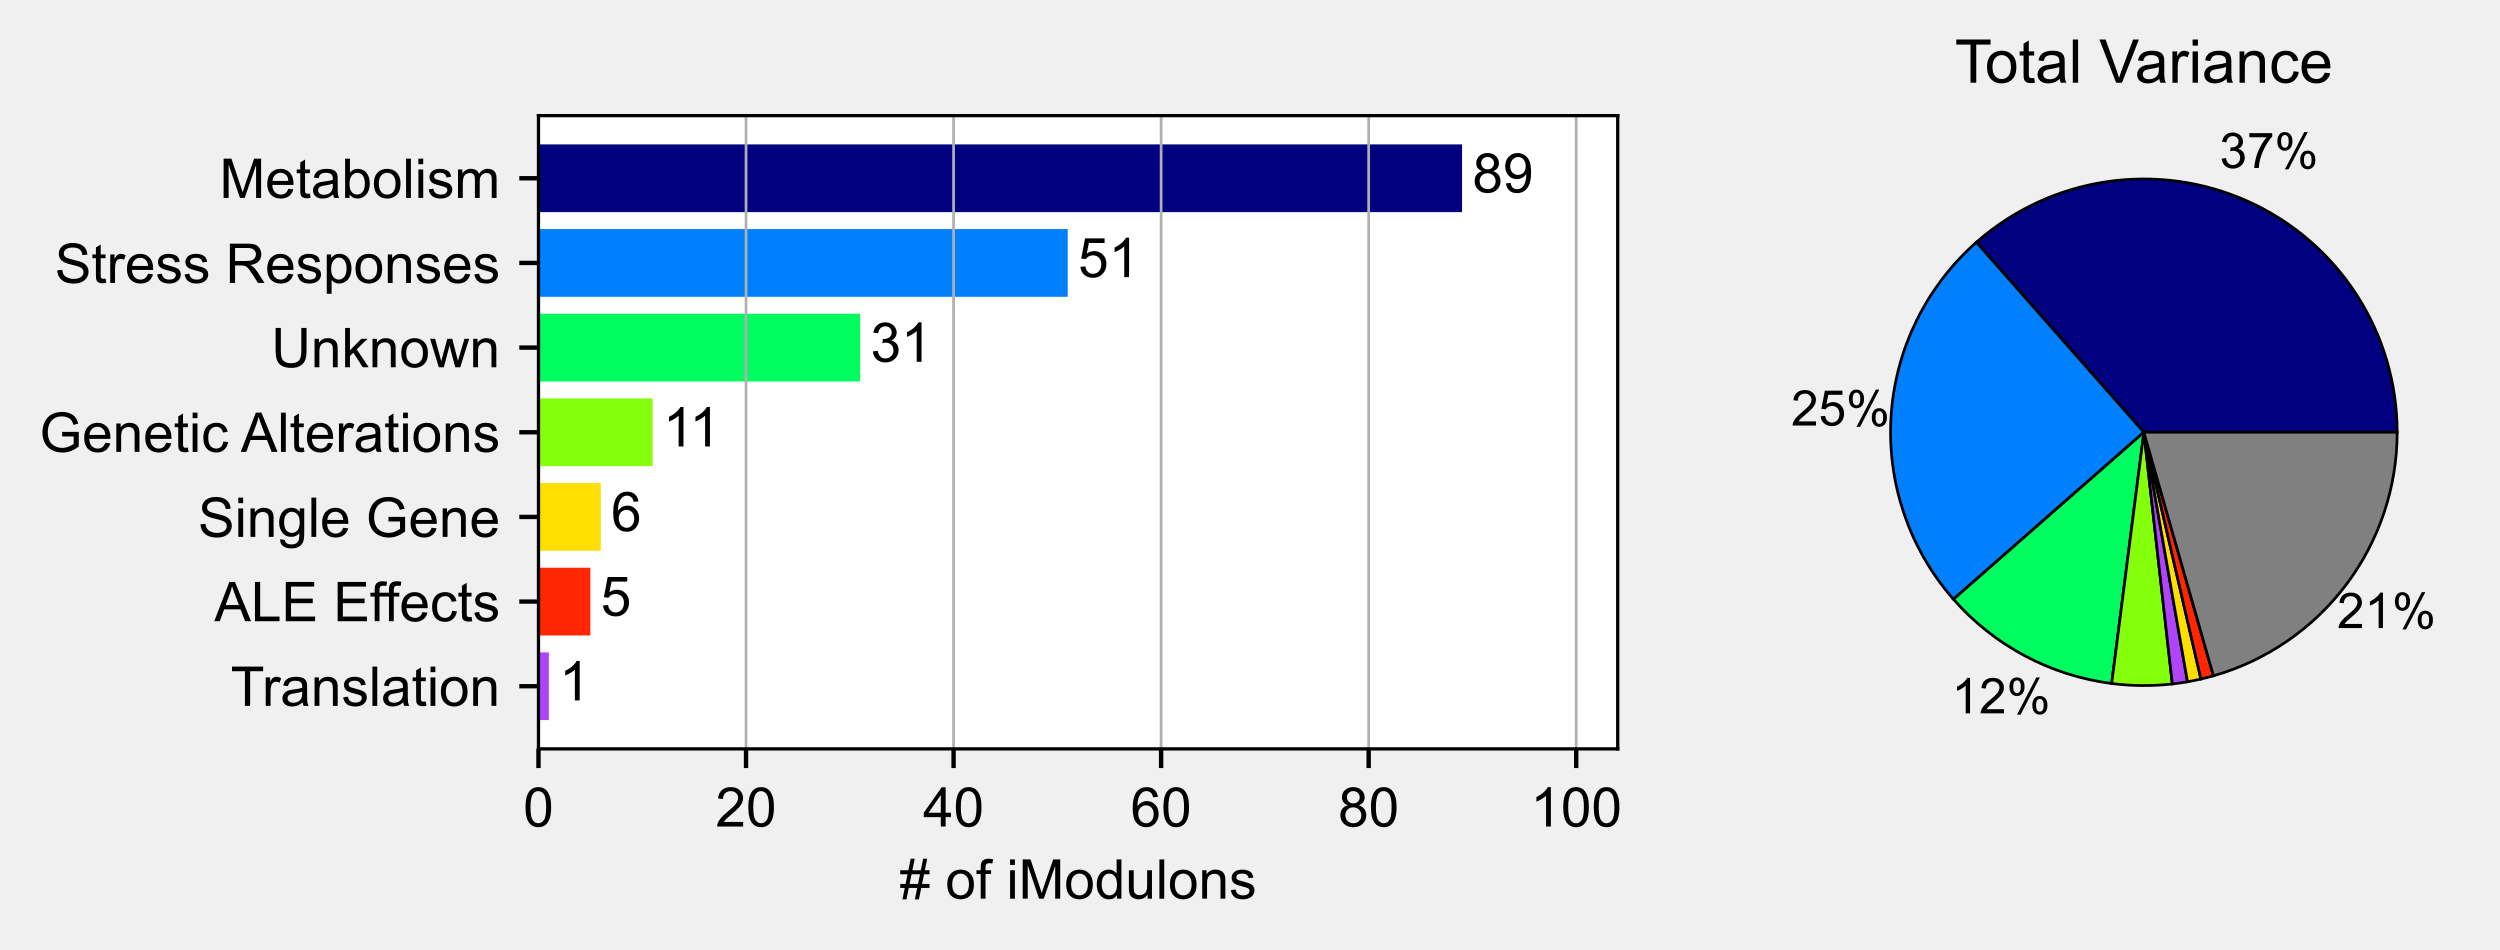
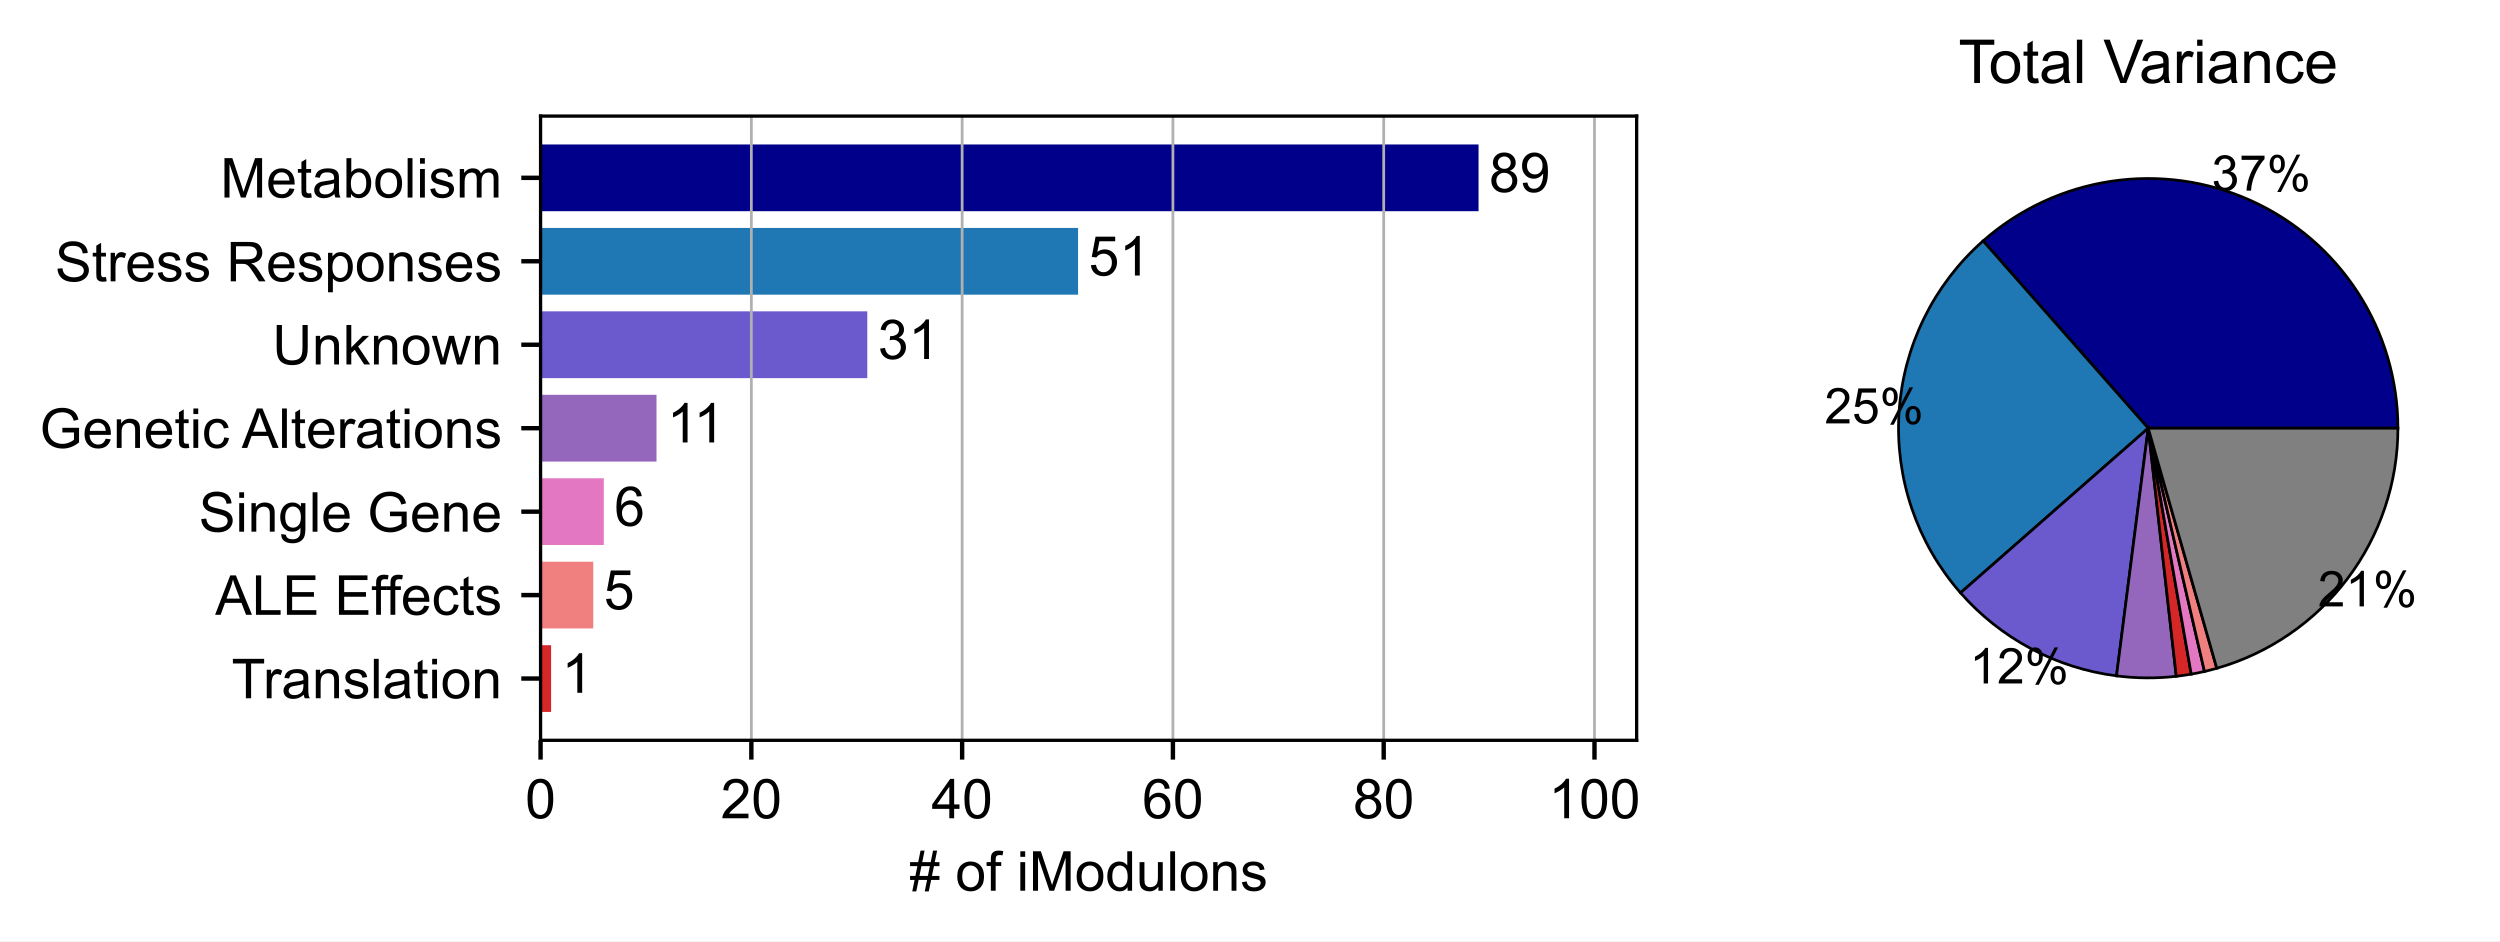
- <svg xmlns="http://www.w3.org/2000/svg" xmlns:xlink="http://www.w3.org/1999/xlink" width="455.594pt" height="172.964pt" viewBox="0 0 455.594 172.964" version="1.1">
+ <svg xmlns="http://www.w3.org/2000/svg" xmlns:xlink="http://www.w3.org/1999/xlink" width="453.843pt" height="170.884pt" viewBox="0 0 453.843 170.884" version="1.1">
  <defs>
    <style type="text/css">*{stroke-linejoin: round; stroke-linecap: butt}</style>
  </defs>
  <g id="figure_1">
    <g id="patch_1">
-       <path d="M 0 172.964  L 455.594 172.964  L 455.594 0  L 0 0  L 0 172.964  z " style="fill: none" />
+       <path d="M 0 170.884  L 453.843 170.884  L 453.843 0  L 0 0  z " style="fill: #ffffff" />
    </g>
    <g id="axes_1">
      <g id="patch_2">
-         <path d="M 98.133 136.474  L 294.81 136.474  L 294.81 21.074  L 98.133 21.074  z " style="fill: #ffffff" />
+         <path d="M 98.133 134.394  L 297.112 134.394  L 297.112 21.074  L 98.133 21.074  z " style="fill: #ffffff" />
      </g>
      <g id="patch_3">
-         <path d="M 98.133 38.661  L 266.443 38.661  L 266.443 26.319  L 98.133 26.319  z " clip-path="url(#p46045344e0)" style="fill: #000080" />
+         <path d="M 98.133 38.344  L 268.413 38.344  L 268.413 26.225  L 98.133 26.225  z " clip-path="url(#p32535b61e2)" style="fill: #00008b" />
      </g>
      <g id="patch_4">
-         <path d="M 98.133 54.089  L 194.58 54.089  L 194.58 41.747  L 98.133 41.747  z " clip-path="url(#p46045344e0)" style="fill: #007fff" />
+         <path d="M 98.133 53.494  L 195.709 53.494  L 195.709 41.374  L 98.133 41.374  z " clip-path="url(#p32535b61e2)" style="fill: #1f77b4" />
      </g>
      <g id="patch_5">
-         <path d="M 98.133 69.517  L 156.758 69.517  L 156.758 57.175  L 98.133 57.175  z " clip-path="url(#p46045344e0)" style="fill: #00fc5e" />
+         <path d="M 98.133 68.644  L 157.444 68.644  L 157.444 56.524  L 98.133 56.524  z " clip-path="url(#p32535b61e2)" style="fill: #6a5acd" />
      </g>
      <g id="patch_6">
-         <path d="M 98.133 84.945  L 118.935 84.945  L 118.935 72.602  L 98.133 72.602  z " clip-path="url(#p46045344e0)" style="fill: #84ff0c" />
+         <path d="M 98.133 83.793  L 119.179 83.793  L 119.179 71.674  L 98.133 71.674  z " clip-path="url(#p32535b61e2)" style="fill: #9467bd" />
      </g>
      <g id="patch_7">
-         <path d="M 98.133 100.373  L 109.48 100.373  L 109.48 88.03  L 98.133 88.03  z " clip-path="url(#p46045344e0)" style="fill: #ffdf00" />
+         <path d="M 98.133 98.943  L 109.612 98.943  L 109.612 86.823  L 98.133 86.823  z " clip-path="url(#p32535b61e2)" style="fill: #e377c2" />
      </g>
      <g id="patch_8">
-         <path d="M 98.133 115.8  L 107.588 115.8  L 107.588 103.458  L 98.133 103.458  z " clip-path="url(#p46045344e0)" style="fill: #ff2600" />
+         <path d="M 98.133 114.093  L 107.699 114.093  L 107.699 101.973  L 98.133 101.973  z " clip-path="url(#p32535b61e2)" style="fill: #f08080" />
      </g>
      <g id="patch_9">
-         <path d="M 98.133 131.228  L 100.024 131.228  L 100.024 118.886  L 98.133 118.886  z " clip-path="url(#p46045344e0)" style="fill: #b044fa" />
+         <path d="M 98.133 129.243  L 100.046 129.243  L 100.046 117.123  L 98.133 117.123  z " clip-path="url(#p32535b61e2)" style="fill: #d62728" />
      </g>
      <g id="matplotlib.axis_1">
        <g id="xtick_1">
          <g id="line2d_1">
-             <path d="M 98.133 136.474  L 98.133 21.074  " clip-path="url(#p46045344e0)" style="fill: none; stroke: #b0b0b0; stroke-width: 0.5; stroke-linecap: square" />
+             <path d="M 98.133 134.394  L 98.133 21.074  " clip-path="url(#p32535b61e2)" style="fill: none; stroke: #b0b0b0; stroke-width: 0.5; stroke-linecap: square" />
          </g>
          <g id="line2d_2">
            <defs>
-               <path id="m60da9b6b6c" d="M 0 0  L 0 3.5  " style="stroke: #000000; stroke-width: 0.8" />
+               <path id="m0ce3f5ec0c" d="M 0 0  L 0 3.5  " style="stroke: #000000; stroke-width: 0.8" />
            </defs>
            <g>
-               <use xlink:href="#m60da9b6b6c" x="98.133" y="136.474" style="stroke: #000000; stroke-width: 0.8" />
+               <use xlink:href="#m0ce3f5ec0c" x="98.133" y="134.394" style="stroke: #000000; stroke-width: 0.8" />
            </g>
          </g>
          <g id="text_1">
-             <g transform="translate(95.35234 150.6314)scale(0.1 -0.1)">
+             <g transform="translate(95.35234 148.5514) scale(0.1 -0.1)">
              <defs>
                <path id="ArialMT-30" d="M 266 2259  Q 266 3072 433 3567  Q 600 4063 929 4331  Q 1259 4600 1759 4600  Q 2128 4600 2406 4451  Q 2684 4303 2865 4023  Q 3047 3744 3150 3342  Q 3253 2941 3253 2259  Q 3253 1453 3087 958  Q 2922 463 2592 192  Q 2263 -78 1759 -78  Q 1097 -78 719 397  Q 266 969 266 2259  z M 844 2259  Q 844 1131 1108 757  Q 1372 384 1759 384  Q 2147 384 2411 759  Q 2675 1134 2675 2259  Q 2675 3391 2411 3762  Q 2147 4134 1753 4134  Q 1366 4134 1134 3806  Q 844 3388 844 2259  z " transform="scale(0.015625)" />
              </defs>
              <use xlink:href="#ArialMT-30" />
            </g>
          </g>
        </g>
        <g id="xtick_2">
          <g id="line2d_3">
-             <path d="M 135.955 136.474  L 135.955 21.074  " clip-path="url(#p46045344e0)" style="fill: none; stroke: #b0b0b0; stroke-width: 0.5; stroke-linecap: square" />
+             <path d="M 136.398 134.394  L 136.398 21.074  " clip-path="url(#p32535b61e2)" style="fill: none; stroke: #b0b0b0; stroke-width: 0.5; stroke-linecap: square" />
          </g>
          <g id="line2d_4">
            <g>
-               <use xlink:href="#m60da9b6b6c" x="135.955" y="136.474" style="stroke: #000000; stroke-width: 0.8" />
+               <use xlink:href="#m0ce3f5ec0c" x="136.398" y="134.394" style="stroke: #000000; stroke-width: 0.8" />
            </g>
          </g>
          <g id="text_2">
-             <g transform="translate(130.3943 150.6314)scale(0.1 -0.1)">
+             <g transform="translate(130.837 148.5514) scale(0.1 -0.1)">
              <defs>
                <path id="ArialMT-32" d="M 3222 541  L 3222 0  L 194 0  Q 188 203 259 391  Q 375 700 629 1000  Q 884 1300 1366 1694  Q 2113 2306 2375 2664  Q 2638 3022 2638 3341  Q 2638 3675 2398 3904  Q 2159 4134 1775 4134  Q 1369 4134 1125 3890  Q 881 3647 878 3216  L 300 3275  Q 359 3922 746 4261  Q 1134 4600 1788 4600  Q 2447 4600 2831 4234  Q 3216 3869 3216 3328  Q 3216 3053 3103 2787  Q 2991 2522 2730 2228  Q 2469 1934 1863 1422  Q 1356 997 1212 845  Q 1069 694 975 541  L 3222 541  z " transform="scale(0.015625)" />
              </defs>
              <use xlink:href="#ArialMT-32" />
              <use xlink:href="#ArialMT-30" x="55.615" />
            </g>
          </g>
        </g>
        <g id="xtick_3">
          <g id="line2d_5">
-             <path d="M 173.778 136.474  L 173.778 21.074  " clip-path="url(#p46045344e0)" style="fill: none; stroke: #b0b0b0; stroke-width: 0.5; stroke-linecap: square" />
+             <path d="M 174.663 134.394  L 174.663 21.074  " clip-path="url(#p32535b61e2)" style="fill: none; stroke: #b0b0b0; stroke-width: 0.5; stroke-linecap: square" />
          </g>
          <g id="line2d_6">
            <g>
-               <use xlink:href="#m60da9b6b6c" x="173.778" y="136.474" style="stroke: #000000; stroke-width: 0.8" />
+               <use xlink:href="#m0ce3f5ec0c" x="174.663" y="134.394" style="stroke: #000000; stroke-width: 0.8" />
            </g>
          </g>
          <g id="text_3">
-             <g transform="translate(168.2168 150.6314)scale(0.1 -0.1)">
+             <g transform="translate(169.1022 148.5514) scale(0.1 -0.1)">
              <defs>
                <path id="ArialMT-34" d="M 2069 0  L 2069 1097  L 81 1097  L 81 1613  L 2172 4581  L 2631 4581  L 2631 1613  L 3250 1613  L 3250 1097  L 2631 1097  L 2631 0  L 2069 0  z M 2069 1613  L 2069 3678  L 634 1613  L 2069 1613  z " transform="scale(0.015625)" />
              </defs>
              <use xlink:href="#ArialMT-34" />
              <use xlink:href="#ArialMT-30" x="55.615" />
            </g>
          </g>
        </g>
        <g id="xtick_4">
          <g id="line2d_7">
-             <path d="M 211.6 136.474  L 211.6 21.074  " clip-path="url(#p46045344e0)" style="fill: none; stroke: #b0b0b0; stroke-width: 0.5; stroke-linecap: square" />
+             <path d="M 212.928 134.394  L 212.928 21.074  " clip-path="url(#p32535b61e2)" style="fill: none; stroke: #b0b0b0; stroke-width: 0.5; stroke-linecap: square" />
          </g>
          <g id="line2d_8">
            <g>
-               <use xlink:href="#m60da9b6b6c" x="211.6" y="136.474" style="stroke: #000000; stroke-width: 0.8" />
+               <use xlink:href="#m0ce3f5ec0c" x="212.928" y="134.394" style="stroke: #000000; stroke-width: 0.8" />
            </g>
          </g>
          <g id="text_4">
-             <g transform="translate(206.0392 150.6314)scale(0.1 -0.1)">
+             <g transform="translate(207.3674 148.5514) scale(0.1 -0.1)">
              <defs>
                <path id="ArialMT-36" d="M 3184 3459  L 2625 3416  Q 2550 3747 2413 3897  Q 2184 4138 1850 4138  Q 1581 4138 1378 3988  Q 1113 3794 959 3422  Q 806 3050 800 2363  Q 1003 2672 1297 2822  Q 1591 2972 1913 2972  Q 2475 2972 2870 2558  Q 3266 2144 3266 1488  Q 3266 1056 3080 686  Q 2894 316 2569 119  Q 2244 -78 1831 -78  Q 1128 -78 684 439  Q 241 956 241 2144  Q 241 3472 731 4075  Q 1159 4600 1884 4600  Q 2425 4600 2770 4297  Q 3116 3994 3184 3459  z M 888 1484  Q 888 1194 1011 928  Q 1134 663 1356 523  Q 1578 384 1822 384  Q 2178 384 2434 671  Q 2691 959 2691 1453  Q 2691 1928 2437 2201  Q 2184 2475 1800 2475  Q 1419 2475 1153 2201  Q 888 1928 888 1484  z " transform="scale(0.015625)" />
              </defs>
              <use xlink:href="#ArialMT-36" />
              <use xlink:href="#ArialMT-30" x="55.615" />
            </g>
          </g>
        </g>
        <g id="xtick_5">
          <g id="line2d_9">
-             <path d="M 249.423 136.474  L 249.423 21.074  " clip-path="url(#p46045344e0)" style="fill: none; stroke: #b0b0b0; stroke-width: 0.5; stroke-linecap: square" />
+             <path d="M 251.193 134.394  L 251.193 21.074  " clip-path="url(#p32535b61e2)" style="fill: none; stroke: #b0b0b0; stroke-width: 0.5; stroke-linecap: square" />
          </g>
          <g id="line2d_10">
            <g>
-               <use xlink:href="#m60da9b6b6c" x="249.423" y="136.474" style="stroke: #000000; stroke-width: 0.8" />
+               <use xlink:href="#m0ce3f5ec0c" x="251.193" y="134.394" style="stroke: #000000; stroke-width: 0.8" />
            </g>
          </g>
          <g id="text_5">
-             <g transform="translate(243.8617 150.6314)scale(0.1 -0.1)">
+             <g transform="translate(245.6325 148.5514) scale(0.1 -0.1)">
              <defs>
                <path id="ArialMT-38" d="M 1131 2484  Q 781 2613 612 2850  Q 444 3088 444 3419  Q 444 3919 803 4259  Q 1163 4600 1759 4600  Q 2359 4600 2725 4251  Q 3091 3903 3091 3403  Q 3091 3084 2923 2848  Q 2756 2613 2416 2484  Q 2838 2347 3058 2040  Q 3278 1734 3278 1309  Q 3278 722 2862 322  Q 2447 -78 1769 -78  Q 1091 -78 675 323  Q 259 725 259 1325  Q 259 1772 486 2073  Q 713 2375 1131 2484  z M 1019 3438  Q 1019 3113 1228 2906  Q 1438 2700 1772 2700  Q 2097 2700 2305 2904  Q 2513 3109 2513 3406  Q 2513 3716 2298 3927  Q 2084 4138 1766 4138  Q 1444 4138 1231 3931  Q 1019 3725 1019 3438  z M 838 1322  Q 838 1081 952 856  Q 1066 631 1291 507  Q 1516 384 1775 384  Q 2178 384 2440 643  Q 2703 903 2703 1303  Q 2703 1709 2433 1975  Q 2163 2241 1756 2241  Q 1359 2241 1098 1978  Q 838 1716 838 1322  z " transform="scale(0.015625)" />
              </defs>
              <use xlink:href="#ArialMT-38" />
              <use xlink:href="#ArialMT-30" x="55.615" />
            </g>
          </g>
        </g>
        <g id="xtick_6">
          <g id="line2d_11">
-             <path d="M 287.245 136.474  L 287.245 21.074  " clip-path="url(#p46045344e0)" style="fill: none; stroke: #b0b0b0; stroke-width: 0.5; stroke-linecap: square" />
+             <path d="M 289.459 134.394  L 289.459 21.074  " clip-path="url(#p32535b61e2)" style="fill: none; stroke: #b0b0b0; stroke-width: 0.5; stroke-linecap: square" />
          </g>
          <g id="line2d_12">
            <g>
-               <use xlink:href="#m60da9b6b6c" x="287.245" y="136.474" style="stroke: #000000; stroke-width: 0.8" />
+               <use xlink:href="#m0ce3f5ec0c" x="289.459" y="134.394" style="stroke: #000000; stroke-width: 0.8" />
            </g>
          </g>
          <g id="text_6">
-             <g transform="translate(278.9037 150.6314)scale(0.1 -0.1)">
+             <g transform="translate(281.1172 148.5514) scale(0.1 -0.1)">
              <defs>
                <path id="ArialMT-31" d="M 2384 0  L 1822 0  L 1822 3584  Q 1619 3391 1289 3197  Q 959 3003 697 2906  L 697 3450  Q 1169 3672 1522 3987  Q 1875 4303 2022 4600  L 2384 4600  L 2384 0  z " transform="scale(0.015625)" />
              </defs>
              <use xlink:href="#ArialMT-31" />
              <use xlink:href="#ArialMT-30" x="55.615" />
              <use xlink:href="#ArialMT-30" x="111.23" />
            </g>
          </g>
        </g>
        <g id="text_7">
-           <g transform="translate(163.954 163.7767)scale(0.1 -0.1)">
+           <g transform="translate(165.1051 161.6967) scale(0.1 -0.1)">
            <defs>
              <path id="ArialMT-23" d="M 322 -78  L 594 1253  L 66 1253  L 66 1719  L 688 1719  L 919 2853  L 66 2853  L 66 3319  L 1013 3319  L 1284 4659  L 1753 4659  L 1481 3319  L 2466 3319  L 2738 4659  L 3209 4659  L 2938 3319  L 3478 3319  L 3478 2853  L 2844 2853  L 2609 1719  L 3478 1719  L 3478 1253  L 2516 1253  L 2244 -78  L 1775 -78  L 2044 1253  L 1063 1253  L 791 -78  L 322 -78  z M 1156 1719  L 2138 1719  L 2372 2853  L 1388 2853  L 1156 1719  z " transform="scale(0.015625)" />
              <path id="ArialMT-20" transform="scale(0.015625)" />
              <path id="ArialMT-6f" d="M 213 1659  Q 213 2581 725 3025  Q 1153 3394 1769 3394  Q 2453 3394 2887 2945  Q 3322 2497 3322 1706  Q 3322 1066 3130 698  Q 2938 331 2570 128  Q 2203 -75 1769 -75  Q 1072 -75 642 372  Q 213 819 213 1659  z M 791 1659  Q 791 1022 1069 705  Q 1347 388 1769 388  Q 2188 388 2466 706  Q 2744 1025 2744 1678  Q 2744 2294 2464 2611  Q 2184 2928 1769 2928  Q 1347 2928 1069 2612  Q 791 2297 791 1659  z " transform="scale(0.015625)" />
              <path id="ArialMT-66" d="M 556 0  L 556 2881  L 59 2881  L 59 3319  L 556 3319  L 556 3672  Q 556 4006 616 4169  Q 697 4388 901 4523  Q 1106 4659 1475 4659  Q 1713 4659 2000 4603  L 1916 4113  Q 1741 4144 1584 4144  Q 1328 4144 1222 4034  Q 1116 3925 1116 3625  L 1116 3319  L 1763 3319  L 1763 2881  L 1116 2881  L 1116 0  L 556 0  z " transform="scale(0.015625)" />
              <path id="ArialMT-69" d="M 425 3934  L 425 4581  L 988 4581  L 988 3934  L 425 3934  z M 425 0  L 425 3319  L 988 3319  L 988 0  L 425 0  z " transform="scale(0.015625)" />
              <path id="ArialMT-4d" d="M 475 0  L 475 4581  L 1388 4581  L 2472 1338  Q 2622 884 2691 659  Q 2769 909 2934 1394  L 4031 4581  L 4847 4581  L 4847 0  L 4263 0  L 4263 3834  L 2931 0  L 2384 0  L 1059 3900  L 1059 0  L 475 0  z " transform="scale(0.015625)" />
              <path id="ArialMT-64" d="M 2575 0  L 2575 419  Q 2259 -75 1647 -75  Q 1250 -75 917 144  Q 584 363 401 755  Q 219 1147 219 1656  Q 219 2153 384 2558  Q 550 2963 881 3178  Q 1213 3394 1622 3394  Q 1922 3394 2156 3267  Q 2391 3141 2538 2938  L 2538 4581  L 3097 4581  L 3097 0  L 2575 0  z M 797 1656  Q 797 1019 1065 703  Q 1334 388 1700 388  Q 2069 388 2326 689  Q 2584 991 2584 1609  Q 2584 2291 2321 2609  Q 2059 2928 1675 2928  Q 1300 2928 1048 2622  Q 797 2316 797 1656  z " transform="scale(0.015625)" />
              <path id="ArialMT-75" d="M 2597 0  L 2597 488  Q 2209 -75 1544 -75  Q 1250 -75 995 37  Q 741 150 617 320  Q 494 491 444 738  Q 409 903 409 1263  L 409 3319  L 972 3319  L 972 1478  Q 972 1038 1006 884  Q 1059 663 1231 536  Q 1403 409 1656 409  Q 1909 409 2131 539  Q 2353 669 2445 892  Q 2538 1116 2538 1541  L 2538 3319  L 3100 3319  L 3100 0  L 2597 0  z " transform="scale(0.015625)" />
              <path id="ArialMT-6c" d="M 409 0  L 409 4581  L 972 4581  L 972 0  L 409 0  z " transform="scale(0.015625)" />
              <path id="ArialMT-6e" d="M 422 0  L 422 3319  L 928 3319  L 928 2847  Q 1294 3394 1984 3394  Q 2284 3394 2536 3286  Q 2788 3178 2913 3003  Q 3038 2828 3088 2588  Q 3119 2431 3119 2041  L 3119 0  L 2556 0  L 2556 2019  Q 2556 2363 2490 2533  Q 2425 2703 2258 2804  Q 2091 2906 1866 2906  Q 1506 2906 1245 2678  Q 984 2450 984 1813  L 984 0  L 422 0  z " transform="scale(0.015625)" />
              <path id="ArialMT-73" d="M 197 991  L 753 1078  Q 800 744 1014 566  Q 1228 388 1613 388  Q 2000 388 2187 545  Q 2375 703 2375 916  Q 2375 1106 2209 1216  Q 2094 1291 1634 1406  Q 1016 1563 777 1677  Q 538 1791 414 1992  Q 291 2194 291 2438  Q 291 2659 392 2848  Q 494 3038 669 3163  Q 800 3259 1026 3326  Q 1253 3394 1513 3394  Q 1903 3394 2198 3281  Q 2494 3169 2634 2976  Q 2775 2784 2828 2463  L 2278 2388  Q 2241 2644 2061 2787  Q 1881 2931 1553 2931  Q 1166 2931 1000 2803  Q 834 2675 834 2503  Q 834 2394 903 2306  Q 972 2216 1119 2156  Q 1203 2125 1616 2013  Q 2213 1853 2448 1751  Q 2684 1650 2818 1456  Q 2953 1263 2953 975  Q 2953 694 2789 445  Q 2625 197 2315 61  Q 2006 -75 1616 -75  Q 969 -75 630 194  Q 291 463 197 991  z " transform="scale(0.015625)" />
            </defs>
            <use xlink:href="#ArialMT-23" />
            <use xlink:href="#ArialMT-20" x="55.615" />
            <use xlink:href="#ArialMT-6f" x="83.398" />
            <use xlink:href="#ArialMT-66" x="139.014" />
            <use xlink:href="#ArialMT-20" x="166.797" />
            <use xlink:href="#ArialMT-69" x="194.58" />
            <use xlink:href="#ArialMT-4d" x="216.797" />
            <use xlink:href="#ArialMT-6f" x="300.098" />
            <use xlink:href="#ArialMT-64" x="355.713" />
            <use xlink:href="#ArialMT-75" x="411.328" />
            <use xlink:href="#ArialMT-6c" x="466.943" />
            <use xlink:href="#ArialMT-6f" x="489.16" />
            <use xlink:href="#ArialMT-6e" x="544.775" />
            <use xlink:href="#ArialMT-73" x="600.391" />
          </g>
        </g>
      </g>
      <g id="matplotlib.axis_2">
        <g id="ytick_1">
          <g id="line2d_13">
            <defs>
-               <path id="m124cf58781" d="M 0 0  L -3.5 0  " style="stroke: #000000; stroke-width: 0.8" />
+               <path id="m0e800fb086" d="M 0 0  L -3.5 0  " style="stroke: #000000; stroke-width: 0.8" />
            </defs>
            <g>
-               <use xlink:href="#m124cf58781" x="98.133" y="32.49" style="stroke: #000000; stroke-width: 0.8" />
+               <use xlink:href="#m0e800fb086" x="98.133" y="32.284" style="stroke: #000000; stroke-width: 0.8" />
            </g>
          </g>
          <g id="text_8">
-             <g transform="translate(40.00781 36.06908)scale(0.1 -0.1)">
+             <g transform="translate(40.00781 35.8633) scale(0.1 -0.1)">
              <defs>
                <path id="ArialMT-65" d="M 2694 1069  L 3275 997  Q 3138 488 2766 206  Q 2394 -75 1816 -75  Q 1088 -75 661 373  Q 234 822 234 1631  Q 234 2469 665 2931  Q 1097 3394 1784 3394  Q 2450 3394 2872 2941  Q 3294 2488 3294 1666  Q 3294 1616 3291 1516  L 816 1516  Q 847 969 1125 678  Q 1403 388 1819 388  Q 2128 388 2347 550  Q 2566 713 2694 1069  z M 847 1978  L 2700 1978  Q 2663 2397 2488 2606  Q 2219 2931 1791 2931  Q 1403 2931 1139 2672  Q 875 2413 847 1978  z " transform="scale(0.015625)" />
                <path id="ArialMT-74" d="M 1650 503  L 1731 6  Q 1494 -44 1306 -44  Q 1000 -44 831 53  Q 663 150 594 308  Q 525 466 525 972  L 525 2881  L 113 2881  L 113 3319  L 525 3319  L 525 4141  L 1084 4478  L 1084 3319  L 1650 3319  L 1650 2881  L 1084 2881  L 1084 941  Q 1084 700 1114 631  Q 1144 563 1211 522  Q 1278 481 1403 481  Q 1497 481 1650 503  z " transform="scale(0.015625)" />
                <path id="ArialMT-61" d="M 2588 409  Q 2275 144 1986 34  Q 1697 -75 1366 -75  Q 819 -75 525 192  Q 231 459 231 875  Q 231 1119 342 1320  Q 453 1522 633 1644  Q 813 1766 1038 1828  Q 1203 1872 1538 1913  Q 2219 1994 2541 2106  Q 2544 2222 2544 2253  Q 2544 2597 2384 2738  Q 2169 2928 1744 2928  Q 1347 2928 1158 2789  Q 969 2650 878 2297  L 328 2372  Q 403 2725 575 2942  Q 747 3159 1072 3276  Q 1397 3394 1825 3394  Q 2250 3394 2515 3294  Q 2781 3194 2906 3042  Q 3031 2891 3081 2659  Q 3109 2516 3109 2141  L 3109 1391  Q 3109 606 3145 398  Q 3181 191 3288 0  L 2700 0  Q 2613 175 2588 409  z M 2541 1666  Q 2234 1541 1622 1453  Q 1275 1403 1131 1340  Q 988 1278 909 1158  Q 831 1038 831 891  Q 831 666 1001 516  Q 1172 366 1500 366  Q 1825 366 2078 508  Q 2331 650 2450 897  Q 2541 1088 2541 1459  L 2541 1666  z " transform="scale(0.015625)" />
                <path id="ArialMT-62" d="M 941 0  L 419 0  L 419 4581  L 981 4581  L 981 2947  Q 1338 3394 1891 3394  Q 2197 3394 2470 3270  Q 2744 3147 2920 2923  Q 3097 2700 3197 2384  Q 3297 2069 3297 1709  Q 3297 856 2875 390  Q 2453 -75 1863 -75  Q 1275 -75 941 416  L 941 0  z M 934 1684  Q 934 1088 1097 822  Q 1363 388 1816 388  Q 2184 388 2453 708  Q 2722 1028 2722 1663  Q 2722 2313 2464 2622  Q 2206 2931 1841 2931  Q 1472 2931 1203 2611  Q 934 2291 934 1684  z " transform="scale(0.015625)" />
                <path id="ArialMT-6d" d="M 422 0  L 422 3319  L 925 3319  L 925 2853  Q 1081 3097 1340 3245  Q 1600 3394 1931 3394  Q 2300 3394 2536 3241  Q 2772 3088 2869 2813  Q 3263 3394 3894 3394  Q 4388 3394 4653 3120  Q 4919 2847 4919 2278  L 4919 0  L 4359 0  L 4359 2091  Q 4359 2428 4304 2576  Q 4250 2725 4106 2815  Q 3963 2906 3769 2906  Q 3419 2906 3187 2673  Q 2956 2441 2956 1928  L 2956 0  L 2394 0  L 2394 2156  Q 2394 2531 2256 2718  Q 2119 2906 1806 2906  Q 1569 2906 1367 2781  Q 1166 2656 1075 2415  Q 984 2175 984 1722  L 984 0  L 422 0  z " transform="scale(0.015625)" />
              </defs>
              <use xlink:href="#ArialMT-4d" />
              <use xlink:href="#ArialMT-65" x="83.301" />
              <use xlink:href="#ArialMT-74" x="138.916" />
              <use xlink:href="#ArialMT-61" x="166.699" />
              <use xlink:href="#ArialMT-62" x="222.314" />
              <use xlink:href="#ArialMT-6f" x="277.93" />
              <use xlink:href="#ArialMT-6c" x="333.545" />
              <use xlink:href="#ArialMT-69" x="355.762" />
              <use xlink:href="#ArialMT-73" x="377.979" />
              <use xlink:href="#ArialMT-6d" x="427.979" />
            </g>
          </g>
        </g>
        <g id="ytick_2">
          <g id="line2d_14">
            <g>
-               <use xlink:href="#m124cf58781" x="98.133" y="47.918" style="stroke: #000000; stroke-width: 0.8" />
+               <use xlink:href="#m0e800fb086" x="98.133" y="47.434" style="stroke: #000000; stroke-width: 0.8" />
            </g>
          </g>
          <g id="text_9">
-             <g transform="translate(9.989063 51.55782)scale(0.1 -0.1)">
+             <g transform="translate(9.989063 51.07397) scale(0.1 -0.1)">
              <defs>
                <path id="ArialMT-53" d="M 288 1472  L 859 1522  Q 900 1178 1048 958  Q 1197 738 1509 602  Q 1822 466 2213 466  Q 2559 466 2825 569  Q 3091 672 3220 851  Q 3350 1031 3350 1244  Q 3350 1459 3225 1620  Q 3100 1781 2813 1891  Q 2628 1963 1997 2114  Q 1366 2266 1113 2400  Q 784 2572 623 2826  Q 463 3081 463 3397  Q 463 3744 659 4045  Q 856 4347 1234 4503  Q 1613 4659 2075 4659  Q 2584 4659 2973 4495  Q 3363 4331 3572 4012  Q 3781 3694 3797 3291  L 3216 3247  Q 3169 3681 2898 3903  Q 2628 4125 2100 4125  Q 1550 4125 1298 3923  Q 1047 3722 1047 3438  Q 1047 3191 1225 3031  Q 1400 2872 2139 2705  Q 2878 2538 3153 2413  Q 3553 2228 3743 1945  Q 3934 1663 3934 1294  Q 3934 928 3725 604  Q 3516 281 3123 101  Q 2731 -78 2241 -78  Q 1619 -78 1198 103  Q 778 284 539 648  Q 300 1013 288 1472  z " transform="scale(0.015625)" />
                <path id="ArialMT-72" d="M 416 0  L 416 3319  L 922 3319  L 922 2816  Q 1116 3169 1280 3281  Q 1444 3394 1641 3394  Q 1925 3394 2219 3213  L 2025 2691  Q 1819 2813 1613 2813  Q 1428 2813 1281 2702  Q 1134 2591 1072 2394  Q 978 2094 978 1738  L 978 0  L 416 0  z " transform="scale(0.015625)" />
                <path id="ArialMT-52" d="M 503 0  L 503 4581  L 2534 4581  Q 3147 4581 3465 4457  Q 3784 4334 3975 4021  Q 4166 3709 4166 3331  Q 4166 2844 3850 2509  Q 3534 2175 2875 2084  Q 3116 1969 3241 1856  Q 3506 1613 3744 1247  L 4541 0  L 3778 0  L 3172 953  Q 2906 1366 2734 1584  Q 2563 1803 2427 1890  Q 2291 1978 2150 2013  Q 2047 2034 1813 2034  L 1109 2034  L 1109 0  L 503 0  z M 1109 2559  L 2413 2559  Q 2828 2559 3062 2645  Q 3297 2731 3419 2920  Q 3541 3109 3541 3331  Q 3541 3656 3305 3865  Q 3069 4075 2559 4075  L 1109 4075  L 1109 2559  z " transform="scale(0.015625)" />
                <path id="ArialMT-70" d="M 422 -1272  L 422 3319  L 934 3319  L 934 2888  Q 1116 3141 1344 3267  Q 1572 3394 1897 3394  Q 2322 3394 2647 3175  Q 2972 2956 3137 2557  Q 3303 2159 3303 1684  Q 3303 1175 3120 767  Q 2938 359 2589 142  Q 2241 -75 1856 -75  Q 1575 -75 1351 44  Q 1128 163 984 344  L 984 -1272  L 422 -1272  z M 931 1641  Q 931 1000 1190 694  Q 1450 388 1819 388  Q 2194 388 2461 705  Q 2728 1022 2728 1688  Q 2728 2322 2467 2637  Q 2206 2953 1844 2953  Q 1484 2953 1207 2617  Q 931 2281 931 1641  z " transform="scale(0.015625)" />
              </defs>
              <use xlink:href="#ArialMT-53" />
              <use xlink:href="#ArialMT-74" x="66.699" />
              <use xlink:href="#ArialMT-72" x="94.482" />
              <use xlink:href="#ArialMT-65" x="127.783" />
              <use xlink:href="#ArialMT-73" x="183.398" />
              <use xlink:href="#ArialMT-73" x="233.398" />
              <use xlink:href="#ArialMT-20" x="283.398" />
              <use xlink:href="#ArialMT-52" x="311.182" />
              <use xlink:href="#ArialMT-65" x="383.398" />
              <use xlink:href="#ArialMT-73" x="439.014" />
              <use xlink:href="#ArialMT-70" x="489.014" />
              <use xlink:href="#ArialMT-6f" x="544.629" />
              <use xlink:href="#ArialMT-6e" x="600.244" />
              <use xlink:href="#ArialMT-73" x="655.859" />
              <use xlink:href="#ArialMT-65" x="705.859" />
              <use xlink:href="#ArialMT-73" x="761.475" />
            </g>
          </g>
        </g>
        <g id="ytick_3">
          <g id="line2d_15">
            <g>
-               <use xlink:href="#m124cf58781" x="98.133" y="63.346" style="stroke: #000000; stroke-width: 0.8" />
+               <use xlink:href="#m0e800fb086" x="98.133" y="62.584" style="stroke: #000000; stroke-width: 0.8" />
            </g>
          </g>
          <g id="text_10">
-             <g transform="translate(49.44531 66.92469)scale(0.1 -0.1)">
+             <g transform="translate(49.44531 66.16277) scale(0.1 -0.1)">
              <defs>
                <path id="ArialMT-55" d="M 3500 4581  L 4106 4581  L 4106 1934  Q 4106 1244 3950 837  Q 3794 431 3386 176  Q 2978 -78 2316 -78  Q 1672 -78 1262 144  Q 853 366 678 786  Q 503 1206 503 1934  L 503 4581  L 1109 4581  L 1109 1938  Q 1109 1341 1220 1058  Q 1331 775 1601 622  Q 1872 469 2263 469  Q 2931 469 3215 772  Q 3500 1075 3500 1938  L 3500 4581  z " transform="scale(0.015625)" />
                <path id="ArialMT-6b" d="M 425 0  L 425 4581  L 988 4581  L 988 1969  L 2319 3319  L 3047 3319  L 1778 2088  L 3175 0  L 2481 0  L 1384 1697  L 988 1316  L 988 0  L 425 0  z " transform="scale(0.015625)" />
                <path id="ArialMT-77" d="M 1034 0  L 19 3319  L 600 3319  L 1128 1403  L 1325 691  Q 1338 744 1497 1375  L 2025 3319  L 2603 3319  L 3100 1394  L 3266 759  L 3456 1400  L 4025 3319  L 4572 3319  L 3534 0  L 2950 0  L 2422 1988  L 2294 2553  L 1622 0  L 1034 0  z " transform="scale(0.015625)" />
              </defs>
              <use xlink:href="#ArialMT-55" />
              <use xlink:href="#ArialMT-6e" x="72.217" />
              <use xlink:href="#ArialMT-6b" x="127.832" />
              <use xlink:href="#ArialMT-6e" x="177.832" />
              <use xlink:href="#ArialMT-6f" x="233.447" />
              <use xlink:href="#ArialMT-77" x="289.062" />
              <use xlink:href="#ArialMT-6e" x="361.279" />
            </g>
          </g>
        </g>
        <g id="ytick_4">
          <g id="line2d_16">
            <g>
-               <use xlink:href="#m124cf58781" x="98.133" y="78.774" style="stroke: #000000; stroke-width: 0.8" />
+               <use xlink:href="#m0e800fb086" x="98.133" y="77.734" style="stroke: #000000; stroke-width: 0.8" />
            </g>
          </g>
          <g id="text_11">
-             <g transform="translate(7.2 82.3525)scale(0.1 -0.1)">
+             <g transform="translate(7.2 81.3125) scale(0.1 -0.1)">
              <defs>
                <path id="ArialMT-47" d="M 2638 1797  L 2638 2334  L 4578 2338  L 4578 638  Q 4131 281 3656 101  Q 3181 -78 2681 -78  Q 2006 -78 1454 211  Q 903 500 622 1047  Q 341 1594 341 2269  Q 341 2938 620 3517  Q 900 4097 1425 4378  Q 1950 4659 2634 4659  Q 3131 4659 3532 4498  Q 3934 4338 4162 4050  Q 4391 3763 4509 3300  L 3963 3150  Q 3859 3500 3706 3700  Q 3553 3900 3268 4020  Q 2984 4141 2638 4141  Q 2222 4141 1919 4014  Q 1616 3888 1430 3681  Q 1244 3475 1141 3228  Q 966 2803 966 2306  Q 966 1694 1177 1281  Q 1388 869 1791 669  Q 2194 469 2647 469  Q 3041 469 3416 620  Q 3791 772 3984 944  L 3984 1797  L 2638 1797  z " transform="scale(0.015625)" />
                <path id="ArialMT-63" d="M 2588 1216  L 3141 1144  Q 3050 572 2676 248  Q 2303 -75 1759 -75  Q 1078 -75 664 370  Q 250 816 250 1647  Q 250 2184 428 2587  Q 606 2991 970 3192  Q 1334 3394 1763 3394  Q 2303 3394 2647 3120  Q 2991 2847 3088 2344  L 2541 2259  Q 2463 2594 2264 2762  Q 2066 2931 1784 2931  Q 1359 2931 1093 2626  Q 828 2322 828 1663  Q 828 994 1084 691  Q 1341 388 1753 388  Q 2084 388 2306 591  Q 2528 794 2588 1216  z " transform="scale(0.015625)" />
                <path id="ArialMT-41" d="M -9 0  L 1750 4581  L 2403 4581  L 4278 0  L 3588 0  L 3053 1388  L 1138 1388  L 634 0  L -9 0  z M 1313 1881  L 2866 1881  L 2388 3150  Q 2169 3728 2063 4100  Q 1975 3659 1816 3225  L 1313 1881  z " transform="scale(0.015625)" />
              </defs>
              <use xlink:href="#ArialMT-47" />
              <use xlink:href="#ArialMT-65" x="77.783" />
              <use xlink:href="#ArialMT-6e" x="133.398" />
              <use xlink:href="#ArialMT-65" x="189.014" />
              <use xlink:href="#ArialMT-74" x="244.629" />
              <use xlink:href="#ArialMT-69" x="272.412" />
              <use xlink:href="#ArialMT-63" x="294.629" />
              <use xlink:href="#ArialMT-20" x="344.629" />
              <use xlink:href="#ArialMT-41" x="366.912" />
              <use xlink:href="#ArialMT-6c" x="433.611" />
              <use xlink:href="#ArialMT-74" x="455.828" />
              <use xlink:href="#ArialMT-65" x="483.611" />
              <use xlink:href="#ArialMT-72" x="539.227" />
              <use xlink:href="#ArialMT-61" x="572.527" />
              <use xlink:href="#ArialMT-74" x="628.143" />
              <use xlink:href="#ArialMT-69" x="655.926" />
              <use xlink:href="#ArialMT-6f" x="678.143" />
              <use xlink:href="#ArialMT-6e" x="733.758" />
              <use xlink:href="#ArialMT-73" x="789.373" />
            </g>
          </g>
        </g>
        <g id="ytick_5">
          <g id="line2d_17">
            <g>
-               <use xlink:href="#m124cf58781" x="98.133" y="94.201" style="stroke: #000000; stroke-width: 0.8" />
+               <use xlink:href="#m0e800fb086" x="98.133" y="92.883" style="stroke: #000000; stroke-width: 0.8" />
            </g>
          </g>
          <g id="text_12">
-             <g transform="translate(36.09687 97.84125)scale(0.1 -0.1)">
+             <g transform="translate(36.09687 96.52317) scale(0.1 -0.1)">
              <defs>
                <path id="ArialMT-67" d="M 319 -275  L 866 -356  Q 900 -609 1056 -725  Q 1266 -881 1628 -881  Q 2019 -881 2231 -725  Q 2444 -569 2519 -288  Q 2563 -116 2559 434  Q 2191 0 1641 0  Q 956 0 581 494  Q 206 988 206 1678  Q 206 2153 378 2554  Q 550 2956 876 3175  Q 1203 3394 1644 3394  Q 2231 3394 2613 2919  L 2613 3319  L 3131 3319  L 3131 450  Q 3131 -325 2973 -648  Q 2816 -972 2473 -1159  Q 2131 -1347 1631 -1347  Q 1038 -1347 672 -1080  Q 306 -813 319 -275  z M 784 1719  Q 784 1066 1043 766  Q 1303 466 1694 466  Q 2081 466 2343 764  Q 2606 1063 2606 1700  Q 2606 2309 2336 2618  Q 2066 2928 1684 2928  Q 1309 2928 1046 2623  Q 784 2319 784 1719  z " transform="scale(0.015625)" />
              </defs>
              <use xlink:href="#ArialMT-53" />
              <use xlink:href="#ArialMT-69" x="66.699" />
              <use xlink:href="#ArialMT-6e" x="88.916" />
              <use xlink:href="#ArialMT-67" x="144.531" />
              <use xlink:href="#ArialMT-6c" x="200.146" />
              <use xlink:href="#ArialMT-65" x="222.363" />
              <use xlink:href="#ArialMT-20" x="277.979" />
              <use xlink:href="#ArialMT-47" x="305.762" />
              <use xlink:href="#ArialMT-65" x="383.545" />
              <use xlink:href="#ArialMT-6e" x="439.16" />
              <use xlink:href="#ArialMT-65" x="494.775" />
            </g>
          </g>
        </g>
        <g id="ytick_6">
          <g id="line2d_18">
            <g>
-               <use xlink:href="#m124cf58781" x="98.133" y="109.629" style="stroke: #000000; stroke-width: 0.8" />
+               <use xlink:href="#m0e800fb086" x="98.133" y="108.033" style="stroke: #000000; stroke-width: 0.8" />
            </g>
          </g>
          <g id="text_13">
-             <g transform="translate(39.0625 113.2081)scale(0.1 -0.1)">
+             <g transform="translate(39.0625 111.612) scale(0.1 -0.1)">
              <defs>
                <path id="ArialMT-4c" d="M 469 0  L 469 4581  L 1075 4581  L 1075 541  L 3331 541  L 3331 0  L 469 0  z " transform="scale(0.015625)" />
                <path id="ArialMT-45" d="M 506 0  L 506 4581  L 3819 4581  L 3819 4041  L 1113 4041  L 1113 2638  L 3647 2638  L 3647 2100  L 1113 2100  L 1113 541  L 3925 541  L 3925 0  L 506 0  z " transform="scale(0.015625)" />
              </defs>
              <use xlink:href="#ArialMT-41" />
              <use xlink:href="#ArialMT-4c" x="66.699" />
              <use xlink:href="#ArialMT-45" x="122.314" />
              <use xlink:href="#ArialMT-20" x="189.014" />
              <use xlink:href="#ArialMT-45" x="216.797" />
              <use xlink:href="#ArialMT-66" x="283.496" />
              <use xlink:href="#ArialMT-66" x="309.529" />
              <use xlink:href="#ArialMT-65" x="337.312" />
              <use xlink:href="#ArialMT-63" x="392.928" />
              <use xlink:href="#ArialMT-74" x="442.928" />
              <use xlink:href="#ArialMT-73" x="470.711" />
            </g>
          </g>
        </g>
        <g id="ytick_7">
          <g id="line2d_19">
            <g>
-               <use xlink:href="#m124cf58781" x="98.133" y="125.057" style="stroke: #000000; stroke-width: 0.8" />
+               <use xlink:href="#m0e800fb086" x="98.133" y="123.183" style="stroke: #000000; stroke-width: 0.8" />
            </g>
          </g>
          <g id="text_14">
-             <g transform="translate(42.04375 128.6359)scale(0.1 -0.1)">
+             <g transform="translate(42.04375 126.7617) scale(0.1 -0.1)">
              <defs>
                <path id="ArialMT-54" d="M 1659 0  L 1659 4041  L 150 4041  L 150 4581  L 3781 4581  L 3781 4041  L 2266 4041  L 2266 0  L 1659 0  z " transform="scale(0.015625)" />
              </defs>
              <use xlink:href="#ArialMT-54" />
              <use xlink:href="#ArialMT-72" x="57.334" />
              <use xlink:href="#ArialMT-61" x="90.635" />
              <use xlink:href="#ArialMT-6e" x="146.25" />
              <use xlink:href="#ArialMT-73" x="201.865" />
              <use xlink:href="#ArialMT-6c" x="251.865" />
              <use xlink:href="#ArialMT-61" x="274.082" />
              <use xlink:href="#ArialMT-74" x="329.697" />
              <use xlink:href="#ArialMT-69" x="357.48" />
              <use xlink:href="#ArialMT-6f" x="379.697" />
              <use xlink:href="#ArialMT-6e" x="435.312" />
            </g>
          </g>
        </g>
      </g>
      <g id="patch_10">
-         <path d="M 98.133 136.474  L 98.133 21.074  " style="fill: none; stroke: #000000; stroke-width: 0.6; stroke-linejoin: miter; stroke-linecap: square" />
+         <path d="M 98.133 134.394  L 98.133 21.074  " style="fill: none; stroke: #000000; stroke-width: 0.6; stroke-linejoin: miter; stroke-linecap: square" />
      </g>
      <g id="patch_11">
-         <path d="M 294.81 136.474  L 294.81 21.074  " style="fill: none; stroke: #000000; stroke-width: 0.6; stroke-linejoin: miter; stroke-linecap: square" />
+         <path d="M 297.112 134.394  L 297.112 21.074  " style="fill: none; stroke: #000000; stroke-width: 0.6; stroke-linejoin: miter; stroke-linecap: square" />
      </g>
      <g id="patch_12">
-         <path d="M 98.133 136.474  L 294.81 136.474  " style="fill: none; stroke: #000000; stroke-width: 0.6; stroke-linejoin: miter; stroke-linecap: square" />
+         <path d="M 98.133 134.394  L 297.112 134.394  " style="fill: none; stroke: #000000; stroke-width: 0.6; stroke-linejoin: miter; stroke-linecap: square" />
      </g>
      <g id="patch_13">
-         <path d="M 98.133 21.074  L 294.81 21.074  " style="fill: none; stroke: #000000; stroke-width: 0.6; stroke-linejoin: miter; stroke-linecap: square" />
+         <path d="M 98.133 21.074  L 297.112 21.074  " style="fill: none; stroke: #000000; stroke-width: 0.6; stroke-linejoin: miter; stroke-linecap: square" />
      </g>
      <g id="text_15">
-         <g transform="translate(268.3338 35.07533)scale(0.1 -0.1)">
+         <g transform="translate(270.3261 34.86955) scale(0.1 -0.1)">
          <defs>
            <path id="ArialMT-39" d="M 350 1059  L 891 1109  Q 959 728 1153 556  Q 1347 384 1650 384  Q 1909 384 2104 503  Q 2300 622 2425 820  Q 2550 1019 2634 1356  Q 2719 1694 2719 2044  Q 2719 2081 2716 2156  Q 2547 1888 2255 1720  Q 1963 1553 1622 1553  Q 1053 1553 659 1965  Q 266 2378 266 3053  Q 266 3750 677 4175  Q 1088 4600 1706 4600  Q 2153 4600 2523 4359  Q 2894 4119 3086 3673  Q 3278 3228 3278 2384  Q 3278 1506 3087 986  Q 2897 466 2520 194  Q 2144 -78 1638 -78  Q 1100 -78 759 220  Q 419 519 350 1059  z M 2653 3081  Q 2653 3566 2395 3850  Q 2138 4134 1775 4134  Q 1400 4134 1122 3828  Q 844 3522 844 3034  Q 844 2597 1108 2323  Q 1372 2050 1759 2050  Q 2150 2050 2401 2323  Q 2653 2597 2653 3081  z " transform="scale(0.015625)" />
          </defs>
          <use xlink:href="#ArialMT-38" />
          <use xlink:href="#ArialMT-39" x="55.615" />
        </g>
      </g>
      <g id="text_16">
-         <g transform="translate(196.4712 50.50314)scale(0.1 -0.1)">
+         <g transform="translate(197.6222 50.01929) scale(0.1 -0.1)">
          <defs>
            <path id="ArialMT-35" d="M 266 1200  L 856 1250  Q 922 819 1161 601  Q 1400 384 1738 384  Q 2144 384 2425 690  Q 2706 997 2706 1503  Q 2706 1984 2436 2262  Q 2166 2541 1728 2541  Q 1456 2541 1237 2417  Q 1019 2294 894 2097  L 366 2166  L 809 4519  L 3088 4519  L 3088 3981  L 1259 3981  L 1013 2750  Q 1425 3038 1878 3038  Q 2478 3038 2890 2622  Q 3303 2206 3303 1553  Q 3303 931 2941 478  Q 2500 -78 1738 -78  Q 1113 -78 717 272  Q 322 622 266 1200  z " transform="scale(0.015625)" />
          </defs>
          <use xlink:href="#ArialMT-35" />
          <use xlink:href="#ArialMT-31" x="55.615" />
        </g>
      </g>
      <g id="text_17">
-         <g transform="translate(158.6487 65.93094)scale(0.1 -0.1)">
+         <g transform="translate(159.3571 65.16902) scale(0.1 -0.1)">
          <defs>
            <path id="ArialMT-33" d="M 269 1209  L 831 1284  Q 928 806 1161 595  Q 1394 384 1728 384  Q 2125 384 2398 659  Q 2672 934 2672 1341  Q 2672 1728 2419 1979  Q 2166 2231 1775 2231  Q 1616 2231 1378 2169  L 1441 2663  Q 1497 2656 1531 2656  Q 1891 2656 2178 2843  Q 2466 3031 2466 3422  Q 2466 3731 2256 3934  Q 2047 4138 1716 4138  Q 1388 4138 1169 3931  Q 950 3725 888 3313  L 325 3413  Q 428 3978 793 4289  Q 1159 4600 1703 4600  Q 2078 4600 2393 4439  Q 2709 4278 2876 4000  Q 3044 3722 3044 3409  Q 3044 3113 2884 2869  Q 2725 2625 2413 2481  Q 2819 2388 3044 2092  Q 3269 1797 3269 1353  Q 3269 753 2831 336  Q 2394 -81 1725 -81  Q 1122 -81 723 278  Q 325 638 269 1209  z " transform="scale(0.015625)" />
          </defs>
          <use xlink:href="#ArialMT-33" />
          <use xlink:href="#ArialMT-31" x="55.615" />
        </g>
      </g>
      <g id="text_18">
-         <g transform="translate(120.8263 81.35875)scale(0.1 -0.1)">
+         <g transform="translate(121.0919 80.31875) scale(0.1 -0.1)">
          <use xlink:href="#ArialMT-31" />
          <use xlink:href="#ArialMT-31" x="48.24" />
        </g>
      </g>
      <g id="text_19">
-         <g transform="translate(111.3707 96.78656)scale(0.1 -0.1)">
+         <g transform="translate(111.5256 95.46848) scale(0.1 -0.1)">
          <use xlink:href="#ArialMT-36" />
        </g>
      </g>
      <g id="text_20">
-         <g transform="translate(109.4795 112.2144)scale(0.1 -0.1)">
+         <g transform="translate(109.6124 110.6182) scale(0.1 -0.1)">
          <use xlink:href="#ArialMT-35" />
        </g>
      </g>
      <g id="text_21">
-         <g transform="translate(101.9151 127.6422)scale(0.1 -0.1)">
+         <g transform="translate(101.9593 125.7679) scale(0.1 -0.1)">
          <use xlink:href="#ArialMT-31" />
        </g>
      </g>
    </g>
    <g id="axes_2">
      <g id="patch_14">
-         <path d="M 436.854 78.774  C 436.854 69.892 434.291 61.196 429.473 53.734  C 424.655 46.273 417.785 40.358 409.69 36.703  C 401.595 33.048 392.615 31.806 383.832 33.127  C 375.049 34.447 366.831 38.275 360.168 44.149  L 390.694 78.774  L 436.854 78.774  z " style="fill: #000080; stroke: #000000; stroke-width: 0.5; stroke-linejoin: miter" />
+         <path d="M 435.311 77.734  C 435.311 69.012 432.794 60.473 428.063 53.146  C 423.332 45.819 416.585 40.011 408.636 36.421  C 400.687 32.832 391.869 31.613 383.244 32.909  C 374.62 34.206 366.55 37.965 360.007 43.733  L 389.983 77.734  L 435.311 77.734  z " style="fill: #00008b; stroke: #000000; stroke-width: 0.5; stroke-linejoin: miter" />
      </g>
      <g id="patch_15">
-         <path d="M 360.168 44.149  C 351.004 52.228 345.412 63.624 344.629 75.816  C 343.846 88.007 347.935 100.025 355.99 109.21  L 390.694 78.774  L 360.168 44.149  z " style="fill: #007fff; stroke: #000000; stroke-width: 0.5; stroke-linejoin: miter" />
+         <path d="M 360.007 43.733  C 351.008 51.666 345.517 62.857 344.749 74.829  C 343.98 86.801 347.995 98.602 355.905 107.621  L 389.983 77.734  L 360.007 43.733  z " style="fill: #1f77b4; stroke: #000000; stroke-width: 0.5; stroke-linejoin: miter" />
      </g>
      <g id="patch_16">
-         <path d="M 355.99 109.21  C 359.67 113.406 364.08 116.899 369.006 119.521  C 373.933 122.143 379.294 123.85 384.829 124.559  L 390.694 78.774  L 355.99 109.21  z " style="fill: #00fc5e; stroke: #000000; stroke-width: 0.5; stroke-linejoin: miter" />
+         <path d="M 355.905 107.621  C 359.518 111.741 363.849 115.172 368.686 117.747  C 373.524 120.322 378.788 121.998 384.224 122.694  L 389.983 77.734  L 355.905 107.621  z " style="fill: #6a5acd; stroke: #000000; stroke-width: 0.5; stroke-linejoin: miter" />
      </g>
      <g id="patch_17">
-         <path d="M 384.829 124.559  C 386.661 124.794 388.505 124.919 390.351 124.932  C 392.197 124.946 394.043 124.849 395.878 124.642  L 390.694 78.774  L 384.829 124.559  z " style="fill: #84ff0c; stroke: #000000; stroke-width: 0.5; stroke-linejoin: miter" />
+         <path d="M 384.224 122.694  C 386.022 122.925 387.833 123.047 389.646 123.06  C 391.459 123.074 393.271 122.979 395.073 122.775  L 389.983 77.734  L 384.224 122.694  z " style="fill: #9467bd; stroke: #000000; stroke-width: 0.5; stroke-linejoin: miter" />
      </g>
      <g id="patch_18">
-         <path d="M 395.878 124.642  C 396.341 124.589 396.804 124.53 397.265 124.464  C 397.727 124.397 398.187 124.324 398.647 124.243  L 390.694 78.774  L 395.878 124.642  z " style="fill: #b044fa; stroke: #000000; stroke-width: 0.5; stroke-linejoin: miter" />
+         <path d="M 395.073 122.775  C 395.528 122.724 395.982 122.665 396.436 122.6  C 396.889 122.535 397.341 122.463 397.792 122.384  L 389.983 77.734  L 395.073 122.775  z " style="fill: #d62728; stroke: #000000; stroke-width: 0.5; stroke-linejoin: miter" />
      </g>
      <g id="patch_19">
-         <path d="M 398.647 124.243  C 399.056 124.172 399.465 124.095 399.872 124.012  C 400.28 123.929 400.686 123.841 401.091 123.747  L 390.694 78.774  L 398.647 124.243  z " style="fill: #ffdf00; stroke: #000000; stroke-width: 0.5; stroke-linejoin: miter" />
+         <path d="M 397.792 122.384  C 398.194 122.314 398.596 122.238 398.996 122.157  C 399.396 122.075 399.795 121.989 400.193 121.897  L 389.983 77.734  L 397.792 122.384  z " style="fill: #e377c2; stroke: #000000; stroke-width: 0.5; stroke-linejoin: miter" />
      </g>
      <g id="patch_20">
-         <path d="M 401.091 123.747  C 401.473 123.659 401.855 123.566 402.234 123.468  C 402.614 123.37 402.993 123.267 403.37 123.159  L 390.694 78.774  L 401.091 123.747  z " style="fill: #ff2600; stroke: #000000; stroke-width: 0.5; stroke-linejoin: miter" />
+         <path d="M 400.193 121.897  C 400.568 121.81 400.942 121.719 401.315 121.622  C 401.688 121.526 402.06 121.425 402.43 121.319  L 389.983 77.734  L 400.193 121.897  z " style="fill: #f08080; stroke: #000000; stroke-width: 0.5; stroke-linejoin: miter" />
      </g>
      <g id="patch_21">
-         <path d="M 403.37 123.159  C 413.015 120.405 421.504 114.581 427.544 106.573  C 433.585 98.566 436.854 88.804 436.854 78.774  L 390.694 78.774  L 403.37 123.159  z " style="fill: #808080; stroke: #000000; stroke-width: 0.5; stroke-linejoin: miter" />
+         <path d="M 402.43 121.319  C 411.901 118.614 420.237 112.895 426.169 105.032  C 432.101 97.169 435.311 87.583 435.311 77.734  L 389.983 77.734  L 402.43 121.319  z " style="fill: #808080; stroke: #000000; stroke-width: 0.5; stroke-linejoin: miter" />
      </g>
      <g id="matplotlib.axis_3" />
      <g id="matplotlib.axis_4" />
      <g id="text_22">
-         <g transform="translate(404.4827 30.61576)scale(0.09 -0.09)">
+         <g transform="translate(401.4954 34.61691) scale(0.09 -0.09)">
          <defs>
            <path id="ArialMT-37" d="M 303 3981  L 303 4522  L 3269 4522  L 3269 4084  Q 2831 3619 2401 2847  Q 1972 2075 1738 1259  Q 1569 684 1522 0  L 944 0  Q 953 541 1156 1306  Q 1359 2072 1739 2783  Q 2119 3494 2547 3981  L 303 3981  z " transform="scale(0.015625)" />
            <path id="ArialMT-25" d="M 372 3481  Q 372 3972 619 4315  Q 866 4659 1334 4659  Q 1766 4659 2048 4351  Q 2331 4044 2331 3447  Q 2331 2866 2045 2552  Q 1759 2238 1341 2238  Q 925 2238 648 2547  Q 372 2856 372 3481  z M 1350 4272  Q 1141 4272 1002 4090  Q 863 3909 863 3425  Q 863 2984 1003 2804  Q 1144 2625 1350 2625  Q 1563 2625 1702 2806  Q 1841 2988 1841 3469  Q 1841 3913 1700 4092  Q 1559 4272 1350 4272  z M 1353 -169  L 3859 4659  L 4316 4659  L 1819 -169  L 1353 -169  z M 3334 1075  Q 3334 1569 3581 1911  Q 3828 2253 4300 2253  Q 4731 2253 5014 1945  Q 5297 1638 5297 1041  Q 5297 459 5011 145  Q 4725 -169 4303 -169  Q 3888 -169 3611 142  Q 3334 453 3334 1075  z M 4316 1866  Q 4103 1866 3964 1684  Q 3825 1503 3825 1019  Q 3825 581 3965 400  Q 4106 219 4313 219  Q 4528 219 4667 400  Q 4806 581 4806 1063  Q 4806 1506 4665 1686  Q 4525 1866 4316 1866  z " transform="scale(0.015625)" />
          </defs>
          <use xlink:href="#ArialMT-33" />
          <use xlink:href="#ArialMT-37" x="55.615" />
          <use xlink:href="#ArialMT-25" x="111.23" />
        </g>
      </g>
      <g id="text_23">
-         <g transform="translate(326.41 77.55062)scale(0.09 -0.09)">
+         <g transform="translate(331.2187 76.86507) scale(0.09 -0.09)">
          <use xlink:href="#ArialMT-32" />
          <use xlink:href="#ArialMT-35" x="55.615" />
          <use xlink:href="#ArialMT-25" x="111.23" />
        </g>
      </g>
      <g id="text_24">
-         <g transform="translate(355.6625 129.9975)scale(0.09 -0.09)">
+         <g transform="translate(357.5503 124.0748) scale(0.09 -0.09)">
          <use xlink:href="#ArialMT-31" />
          <use xlink:href="#ArialMT-32" x="55.615" />
          <use xlink:href="#ArialMT-25" x="111.23" />
        </g>
      </g>
      <g id="text_25">
-         <g transform="translate(425.9081 114.4599)scale(0.09 -0.09)">
+         <g transform="translate(420.7814 110.0887) scale(0.09 -0.09)">
          <use xlink:href="#ArialMT-32" />
          <use xlink:href="#ArialMT-31" x="55.615" />
          <use xlink:href="#ArialMT-25" x="111.23" />
        </g>
      </g>
      <g id="text_26">
-         <g transform="translate(356.2516 15.07359)scale(0.11 -0.11)">
+         <g transform="translate(355.5405 15.07359) scale(0.11 -0.11)">
          <defs>
            <path id="ArialMT-56" d="M 1803 0  L 28 4581  L 684 4581  L 1875 1253  Q 2019 853 2116 503  Q 2222 878 2363 1253  L 3600 4581  L 4219 4581  L 2425 0  L 1803 0  z " transform="scale(0.015625)" />
          </defs>
          <use xlink:href="#ArialMT-54" />
          <use xlink:href="#ArialMT-6f" x="49.959" />
          <use xlink:href="#ArialMT-74" x="105.574" />
          <use xlink:href="#ArialMT-61" x="133.357" />
          <use xlink:href="#ArialMT-6c" x="188.973" />
          <use xlink:href="#ArialMT-20" x="211.189" />
          <use xlink:href="#ArialMT-56" x="238.973" />
          <use xlink:href="#ArialMT-61" x="298.297" />
          <use xlink:href="#ArialMT-72" x="353.912" />
          <use xlink:href="#ArialMT-69" x="387.213" />
          <use xlink:href="#ArialMT-61" x="409.43" />
          <use xlink:href="#ArialMT-6e" x="465.045" />
          <use xlink:href="#ArialMT-63" x="520.66" />
          <use xlink:href="#ArialMT-65" x="570.66" />
        </g>
      </g>
    </g>
  </g>
  <defs>
-     <clipPath id="p46045344e0">
-       <rect x="98.133" y="21.074" width="196.677" height="115.4" />
+     <clipPath id="p32535b61e2">
+       <rect x="98.133" y="21.074" width="198.979" height="113.32" />
    </clipPath>
  </defs>
</svg>
